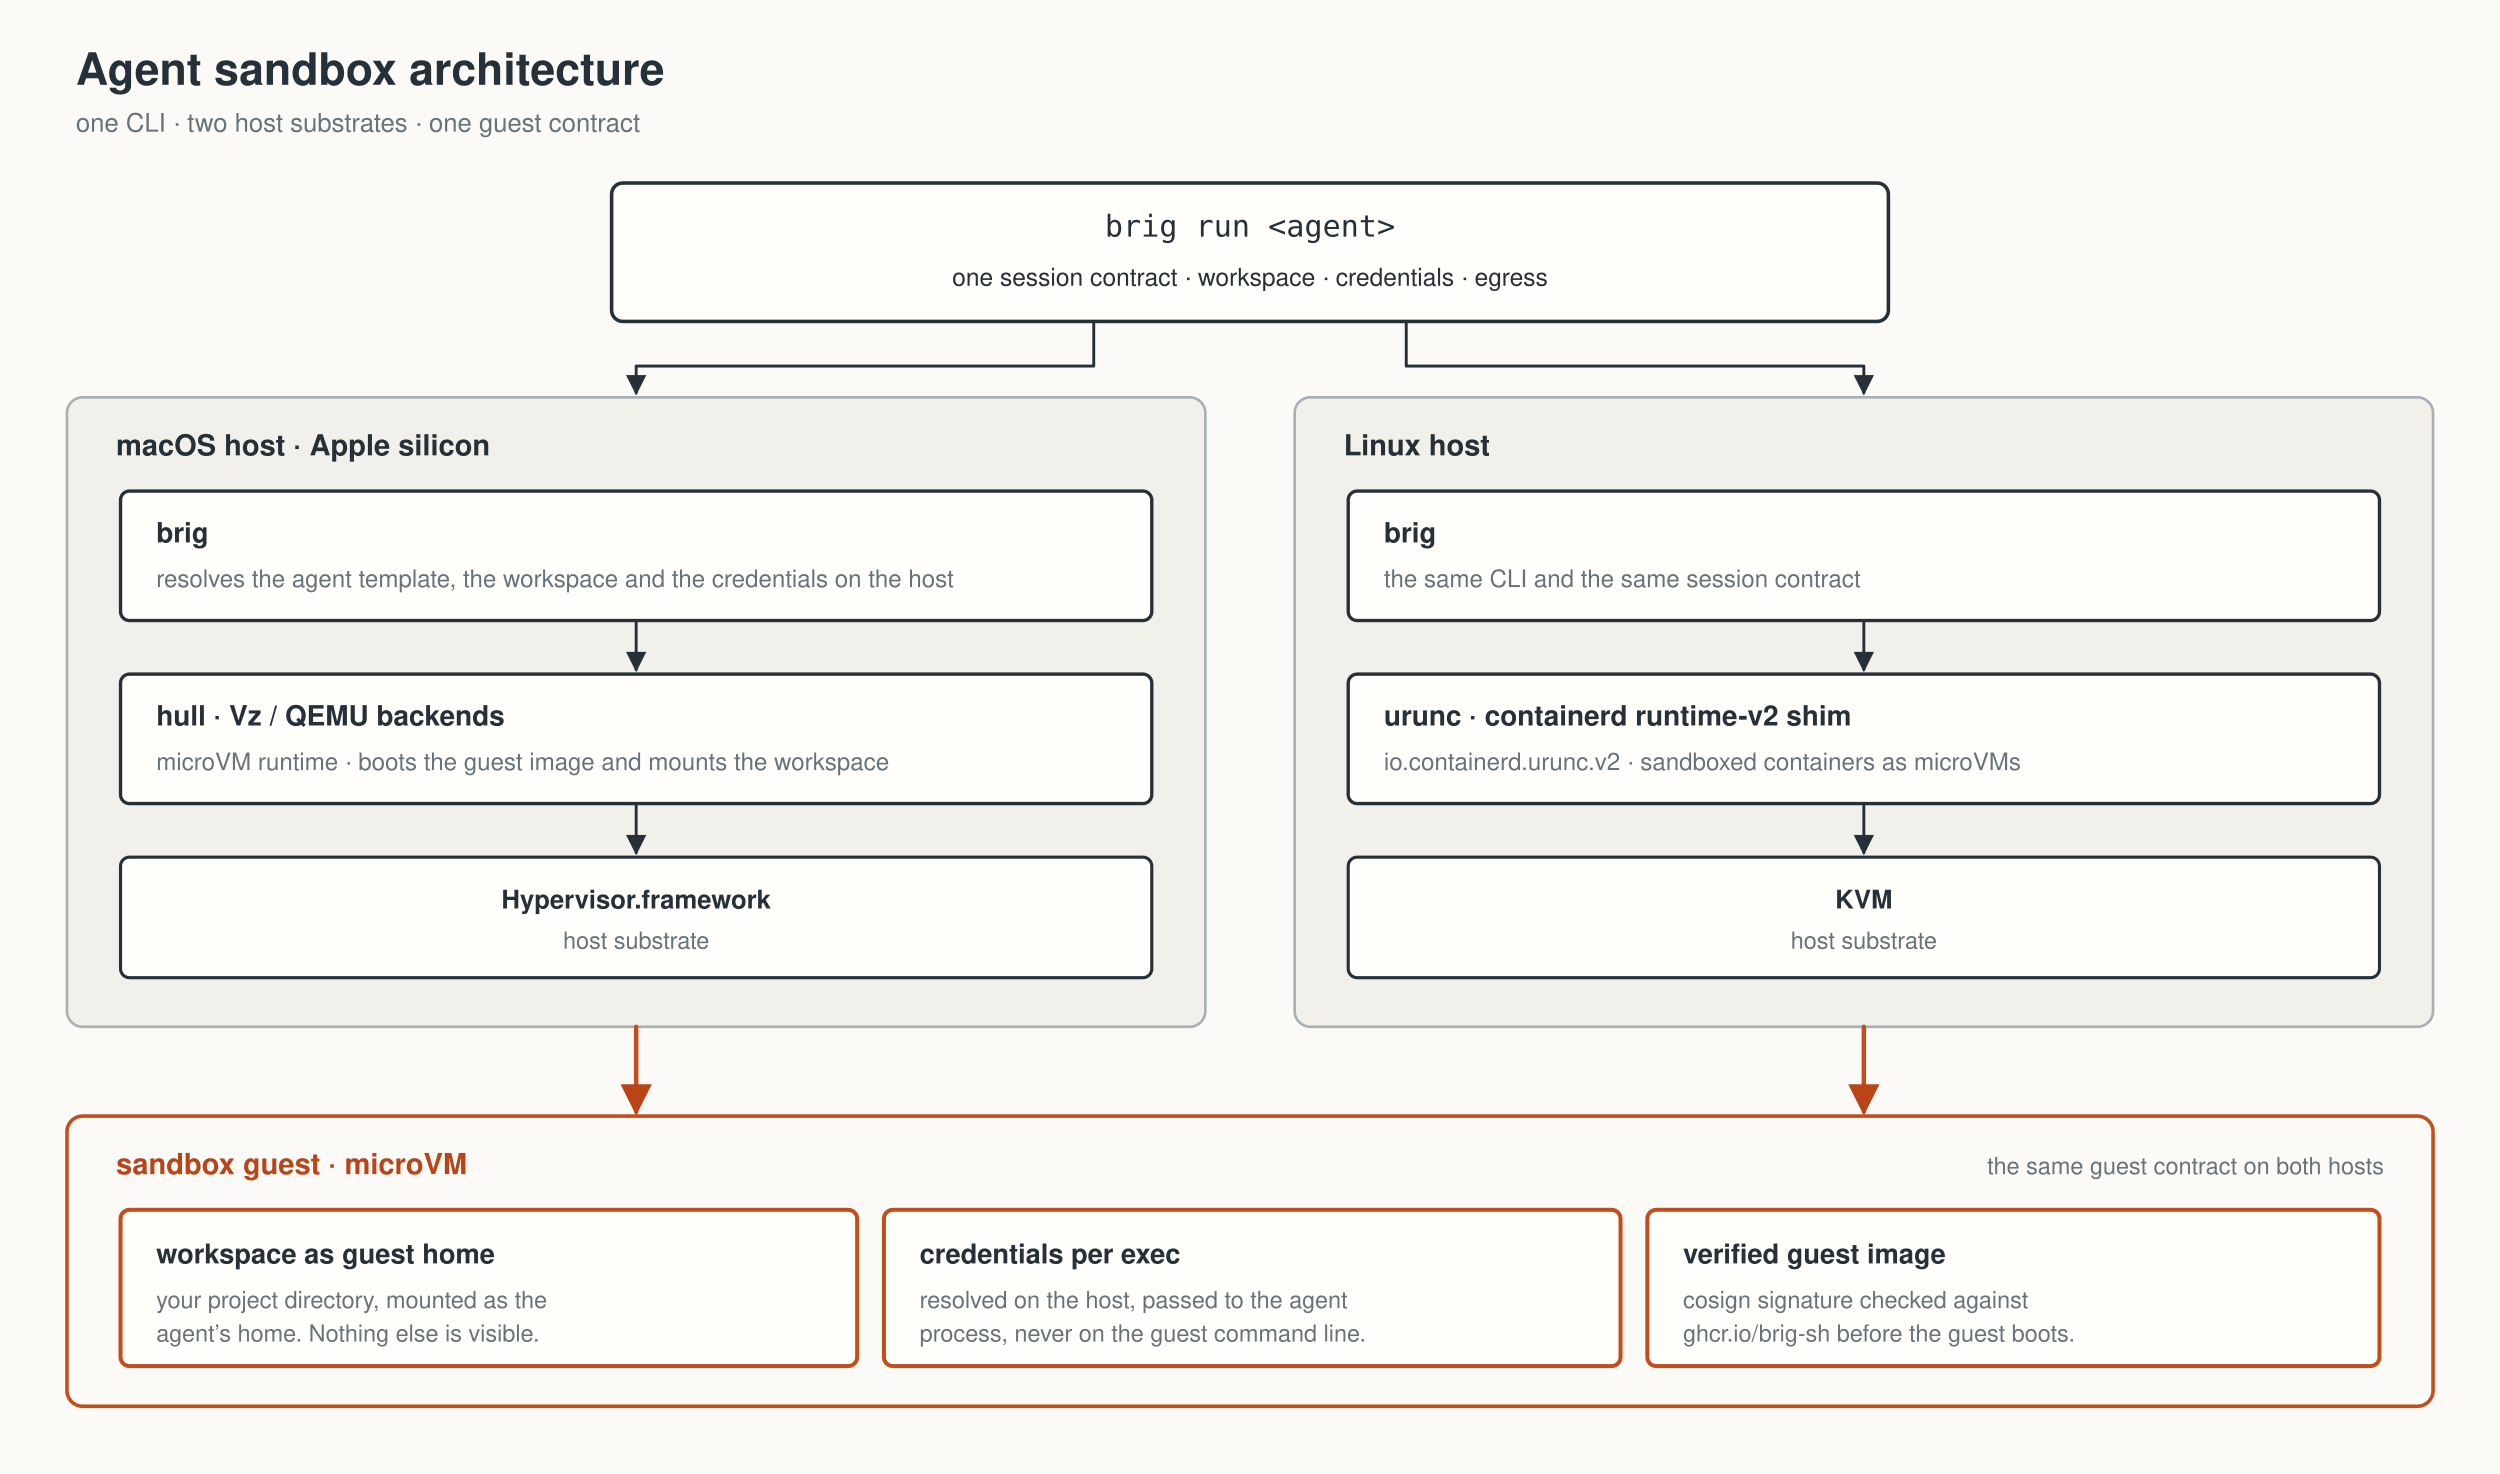
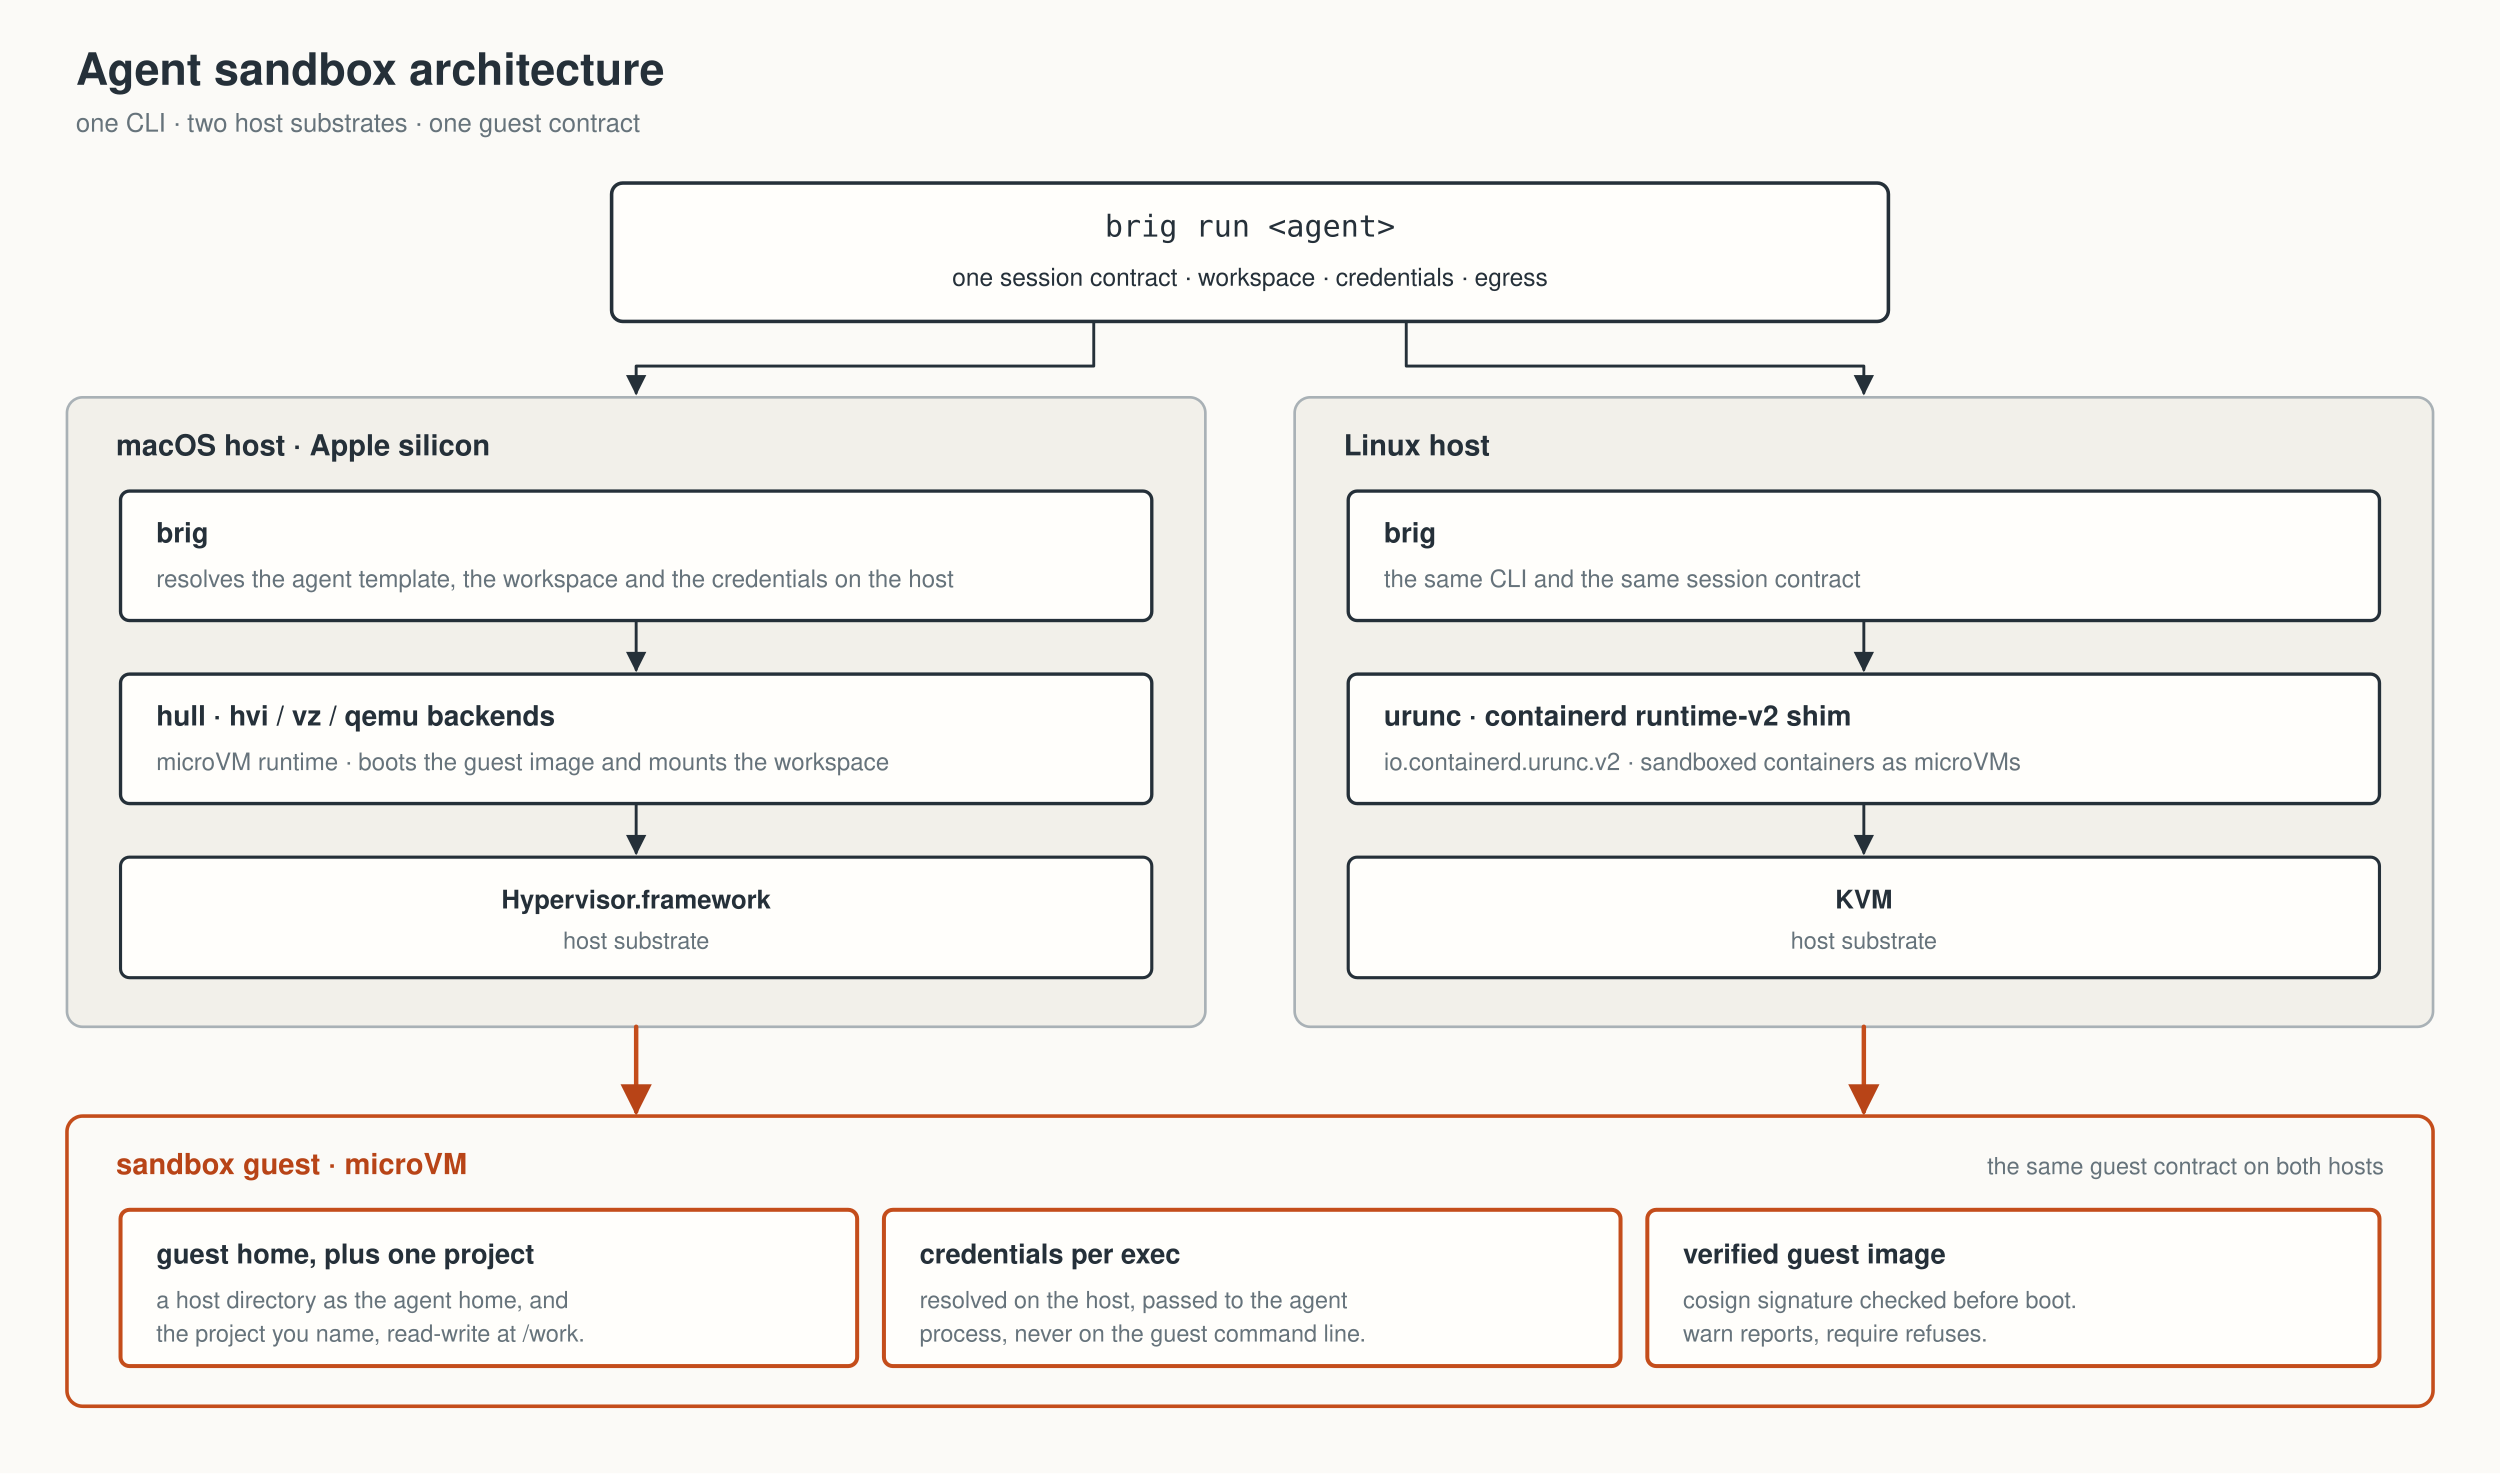
<svg xmlns="http://www.w3.org/2000/svg" viewBox="0 0 1120 660" role="img" aria-labelledby="title desc" font-family="'Avenir Next','Helvetica Neue',Helvetica,Arial,sans-serif" fill="none" stroke-linecap="round" stroke-linejoin="round">
  <style>
    svg { color: #253039; }
    .bg { fill: #fbfaf7; }
    .panel { fill: #f2f0ea; stroke: #a9b1b6; }
    .surface { fill: #fffefb; }
    .ink { fill: currentColor; }
    .muted { fill: #66737b; }
    .line { stroke: currentColor; }
    .ember { stroke: #c44d1b; }
    .ember-text { fill: #b84417; }
    .ember-soft { fill: #fff1e9; }
    @media (prefers-color-scheme: dark) {
      svg { color: #dbe3e8; }
      .bg { fill: #151a1e; }
      .panel { fill: #1d2429; stroke: #5f6f79; }
      .surface { fill: #171d21; }
      .muted { fill: #9cabb4; }
      .ember { stroke: #ee7440; }
      .ember-text { fill: #f18150; }
      .ember-soft { fill: #2c1d17; }
    }
  </style>
  <defs>
    <marker id="arrow" viewBox="0 0 8 8" refX="7" refY="4" markerWidth="7" markerHeight="7" orient="auto">
      <path d="M0 0 L8 4 L0 8 z" fill="currentColor" stroke="none" />
    </marker>
    <marker id="arrow-ember" viewBox="0 0 8 8" refX="7" refY="4" markerWidth="7" markerHeight="7" orient="auto">
      <path d="M0 0 L8 4 L0 8 z" class="ember-text" stroke="none" />
    </marker>
  </defs>
  <rect class="bg" x="0" y="0" width="1120" height="660" />
  <g class="ink" stroke="none">
    <text x="34" y="38" font-size="20" font-weight="650">Agent sandbox architecture</text>
    <text x="34" y="59" class="muted" font-size="11.5">one CLI · two host substrates · one guest contract</text>
  </g>
  <rect x="274" y="82" width="572" height="62" rx="5" class="surface line" stroke-width="1.6" />
  <g class="ink" stroke="none" text-anchor="middle">
    <text x="560" y="106" font-family="'SF Mono',Menlo,Consolas,monospace" font-size="13.5">brig run &lt;agent&gt;</text>
    <text x="560" y="128" font-size="11">one session contract · workspace · credentials · egress</text>
  </g>
  <g class="line" stroke-width="1.3">
    <polyline points="490,144 490,164 285,164 285,176" marker-end="url(#arrow)" />
    <polyline points="630,144 630,164 835,164 835,176" marker-end="url(#arrow)" />
  </g>
  <rect x="30" y="178" width="510" height="282" rx="7" class="panel" stroke-width="1.2" />
  <g class="ink" stroke="none">
    <text x="52" y="204" font-size="13" font-weight="650">macOS host · Apple silicon</text>
  </g>
  <rect x="54" y="220" width="462" height="58" rx="4" class="surface line" stroke-width="1.5" />
  <g class="ink" stroke="none">
    <text x="70" y="243" font-size="12.5" font-weight="650">brig</text>
    <text x="70" y="263" class="muted" font-size="10.8">resolves the agent template, the workspace and the credentials on the host</text>
  </g>
  <line x1="285" y1="278" x2="285" y2="300" class="line" stroke-width="1.3" marker-end="url(#arrow)" />
  <rect x="54" y="302" width="462" height="58" rx="4" class="surface line" stroke-width="1.5" />
  <g class="ink" stroke="none">
-     <text x="70" y="325" font-size="12.5" font-weight="650">hull · Vz / QEMU backends</text>
+     <text x="70" y="325" font-size="12.5" font-weight="650">hull · hvi / vz / qemu backends</text>
    <text x="70" y="345" class="muted" font-size="10.8">microVM runtime · boots the guest image and mounts the workspace</text>
  </g>
  <line x1="285" y1="360" x2="285" y2="382" class="line" stroke-width="1.3" marker-end="url(#arrow)" />
  <rect x="54" y="384" width="462" height="54" rx="4" class="surface line" stroke-width="1.4" />
  <g class="ink" stroke="none" text-anchor="middle">
    <text x="285" y="407" font-size="11.5" font-weight="650">Hypervisor.framework</text>
    <text x="285" y="425" class="muted" font-size="10.5">host substrate</text>
  </g>
  <rect x="580" y="178" width="510" height="282" rx="7" class="panel" stroke-width="1.2" />
  <g class="ink" stroke="none">
    <text x="602" y="204" font-size="13" font-weight="650">Linux host</text>
  </g>
  <rect x="604" y="220" width="462" height="58" rx="4" class="surface line" stroke-width="1.5" />
  <g class="ink" stroke="none">
    <text x="620" y="243" font-size="12.5" font-weight="650">brig</text>
    <text x="620" y="263" class="muted" font-size="10.8">the same CLI and the same session contract</text>
  </g>
  <line x1="835" y1="278" x2="835" y2="300" class="line" stroke-width="1.3" marker-end="url(#arrow)" />
  <rect x="604" y="302" width="462" height="58" rx="4" class="surface line" stroke-width="1.5" />
  <g class="ink" stroke="none">
    <text x="620" y="325" font-size="12.5" font-weight="650">urunc · containerd runtime-v2 shim</text>
    <text x="620" y="345" class="muted" font-size="10.8">io.containerd.urunc.v2 · sandboxed containers as microVMs</text>
  </g>
  <line x1="835" y1="360" x2="835" y2="382" class="line" stroke-width="1.3" marker-end="url(#arrow)" />
  <rect x="604" y="384" width="462" height="54" rx="4" class="surface line" stroke-width="1.4" />
  <g class="ink" stroke="none" text-anchor="middle">
    <text x="835" y="407" font-size="11.5" font-weight="650">KVM</text>
    <text x="835" y="425" class="muted" font-size="10.5">host substrate</text>
  </g>
  <line x1="285" y1="460" x2="285" y2="498" class="ember" stroke-width="2" marker-end="url(#arrow-ember)" />
  <line x1="835" y1="460" x2="835" y2="498" class="ember" stroke-width="2" marker-end="url(#arrow-ember)" />
  <rect x="30" y="500" width="1060" height="130" rx="7" class="ember" stroke-width="1.6" />
  <text x="52" y="526" class="ember-text" stroke="none" font-size="13" font-weight="650">sandbox guest · microVM</text>
  <text x="1068" y="526" class="muted" stroke="none" font-size="10.5" text-anchor="end">the same guest contract on both hosts</text>
  <rect x="54" y="542" width="330" height="70" rx="4" class="surface ember" stroke-width="1.8" />
  <g class="ink" stroke="none">
-     <text x="70" y="566" font-size="12.2" font-weight="650">workspace as guest home</text>
-     <text x="70" y="586" class="muted" font-size="10.5">your project directory, mounted as the</text>
-     <text x="70" y="601" class="muted" font-size="10.5">agent’s home. Nothing else is visible.</text>
+     <text x="70" y="566" font-size="12.2" font-weight="650">guest home, plus one project</text>
+     <text x="70" y="586" class="muted" font-size="10.5">a host directory as the agent home, and</text>
+     <text x="70" y="601" class="muted" font-size="10.5">the project you name, read-write at /work.</text>
  </g>
  <rect x="396" y="542" width="330" height="70" rx="4" class="surface ember" stroke-width="1.8" />
  <g class="ink" stroke="none">
    <text x="412" y="566" font-size="12.2" font-weight="650">credentials per exec</text>
    <text x="412" y="586" class="muted" font-size="10.5">resolved on the host, passed to the agent</text>
    <text x="412" y="601" class="muted" font-size="10.5">process, never on the guest command line.</text>
  </g>
  <rect x="738" y="542" width="328" height="70" rx="4" class="surface ember" stroke-width="1.8" />
  <g class="ink" stroke="none">
    <text x="754" y="566" font-size="12.2" font-weight="650">verified guest image</text>
-     <text x="754" y="586" class="muted" font-size="10.5">cosign signature checked against</text>
-     <text x="754" y="601" class="muted" font-size="10.5">ghcr.io/brig-sh before the guest boots.</text>
+     <text x="754" y="586" class="muted" font-size="10.5">cosign signature checked before boot.</text>
+     <text x="754" y="601" class="muted" font-size="10.5">warn reports, require refuses.</text>
  </g>
</svg>
